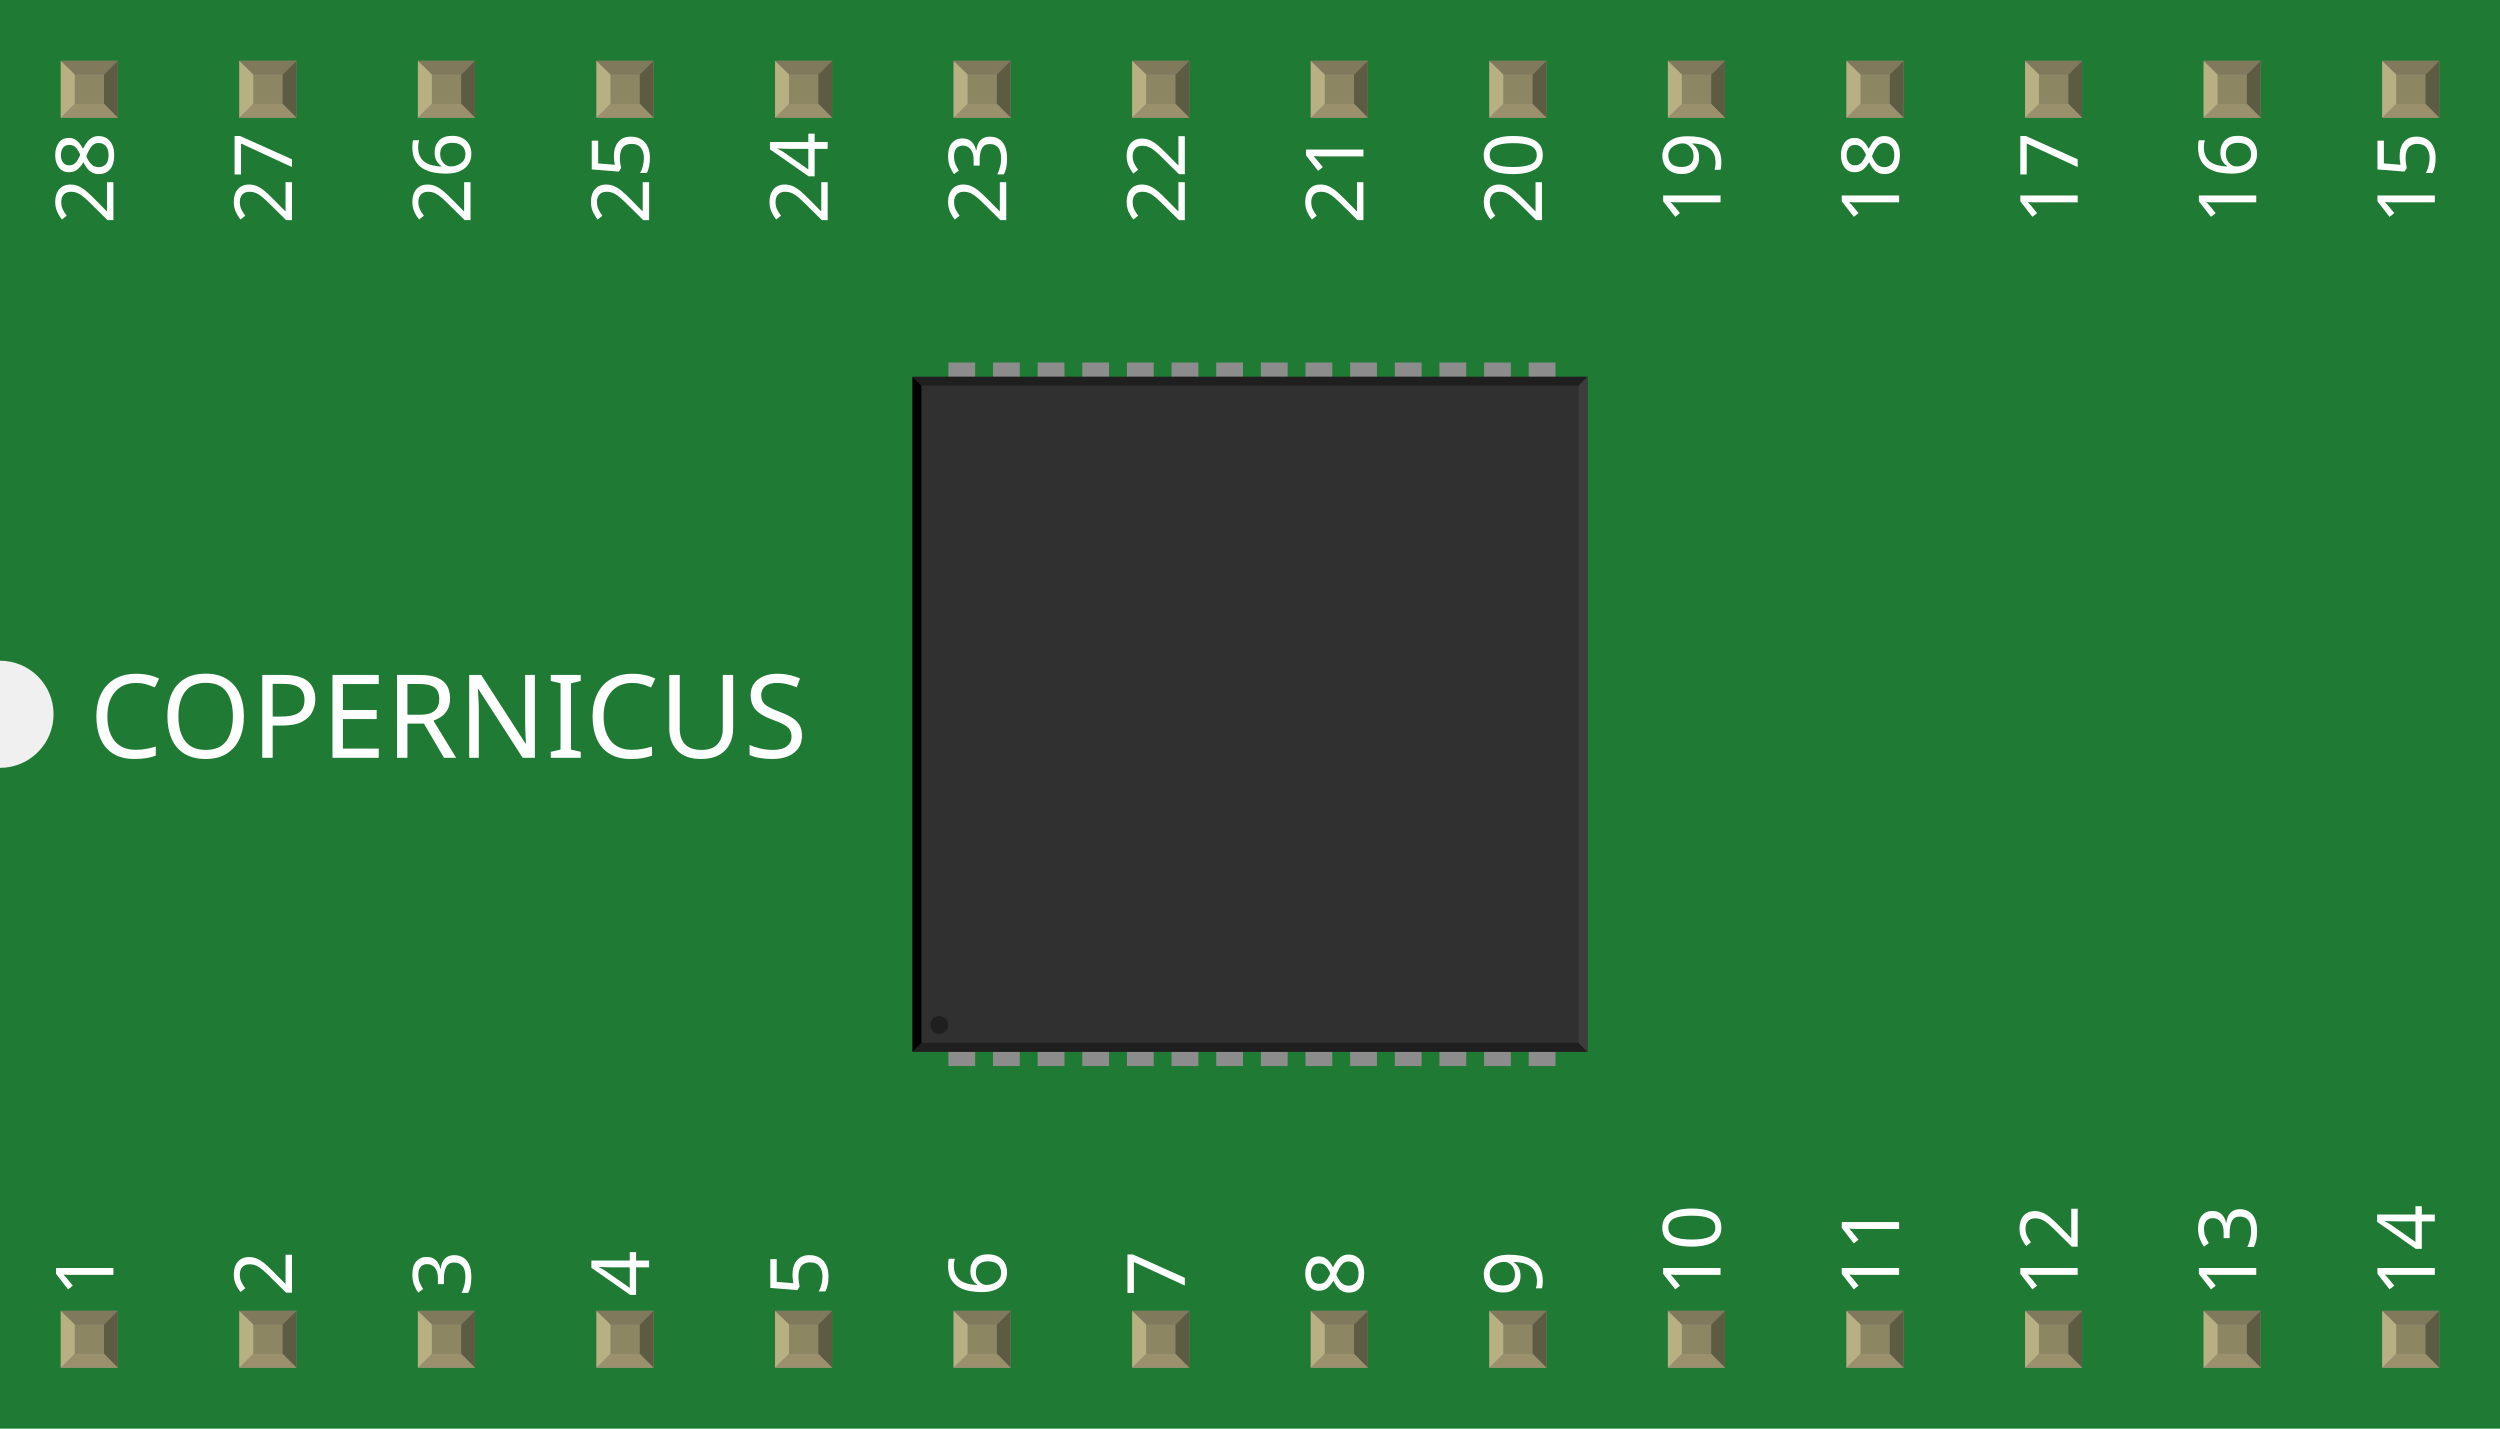
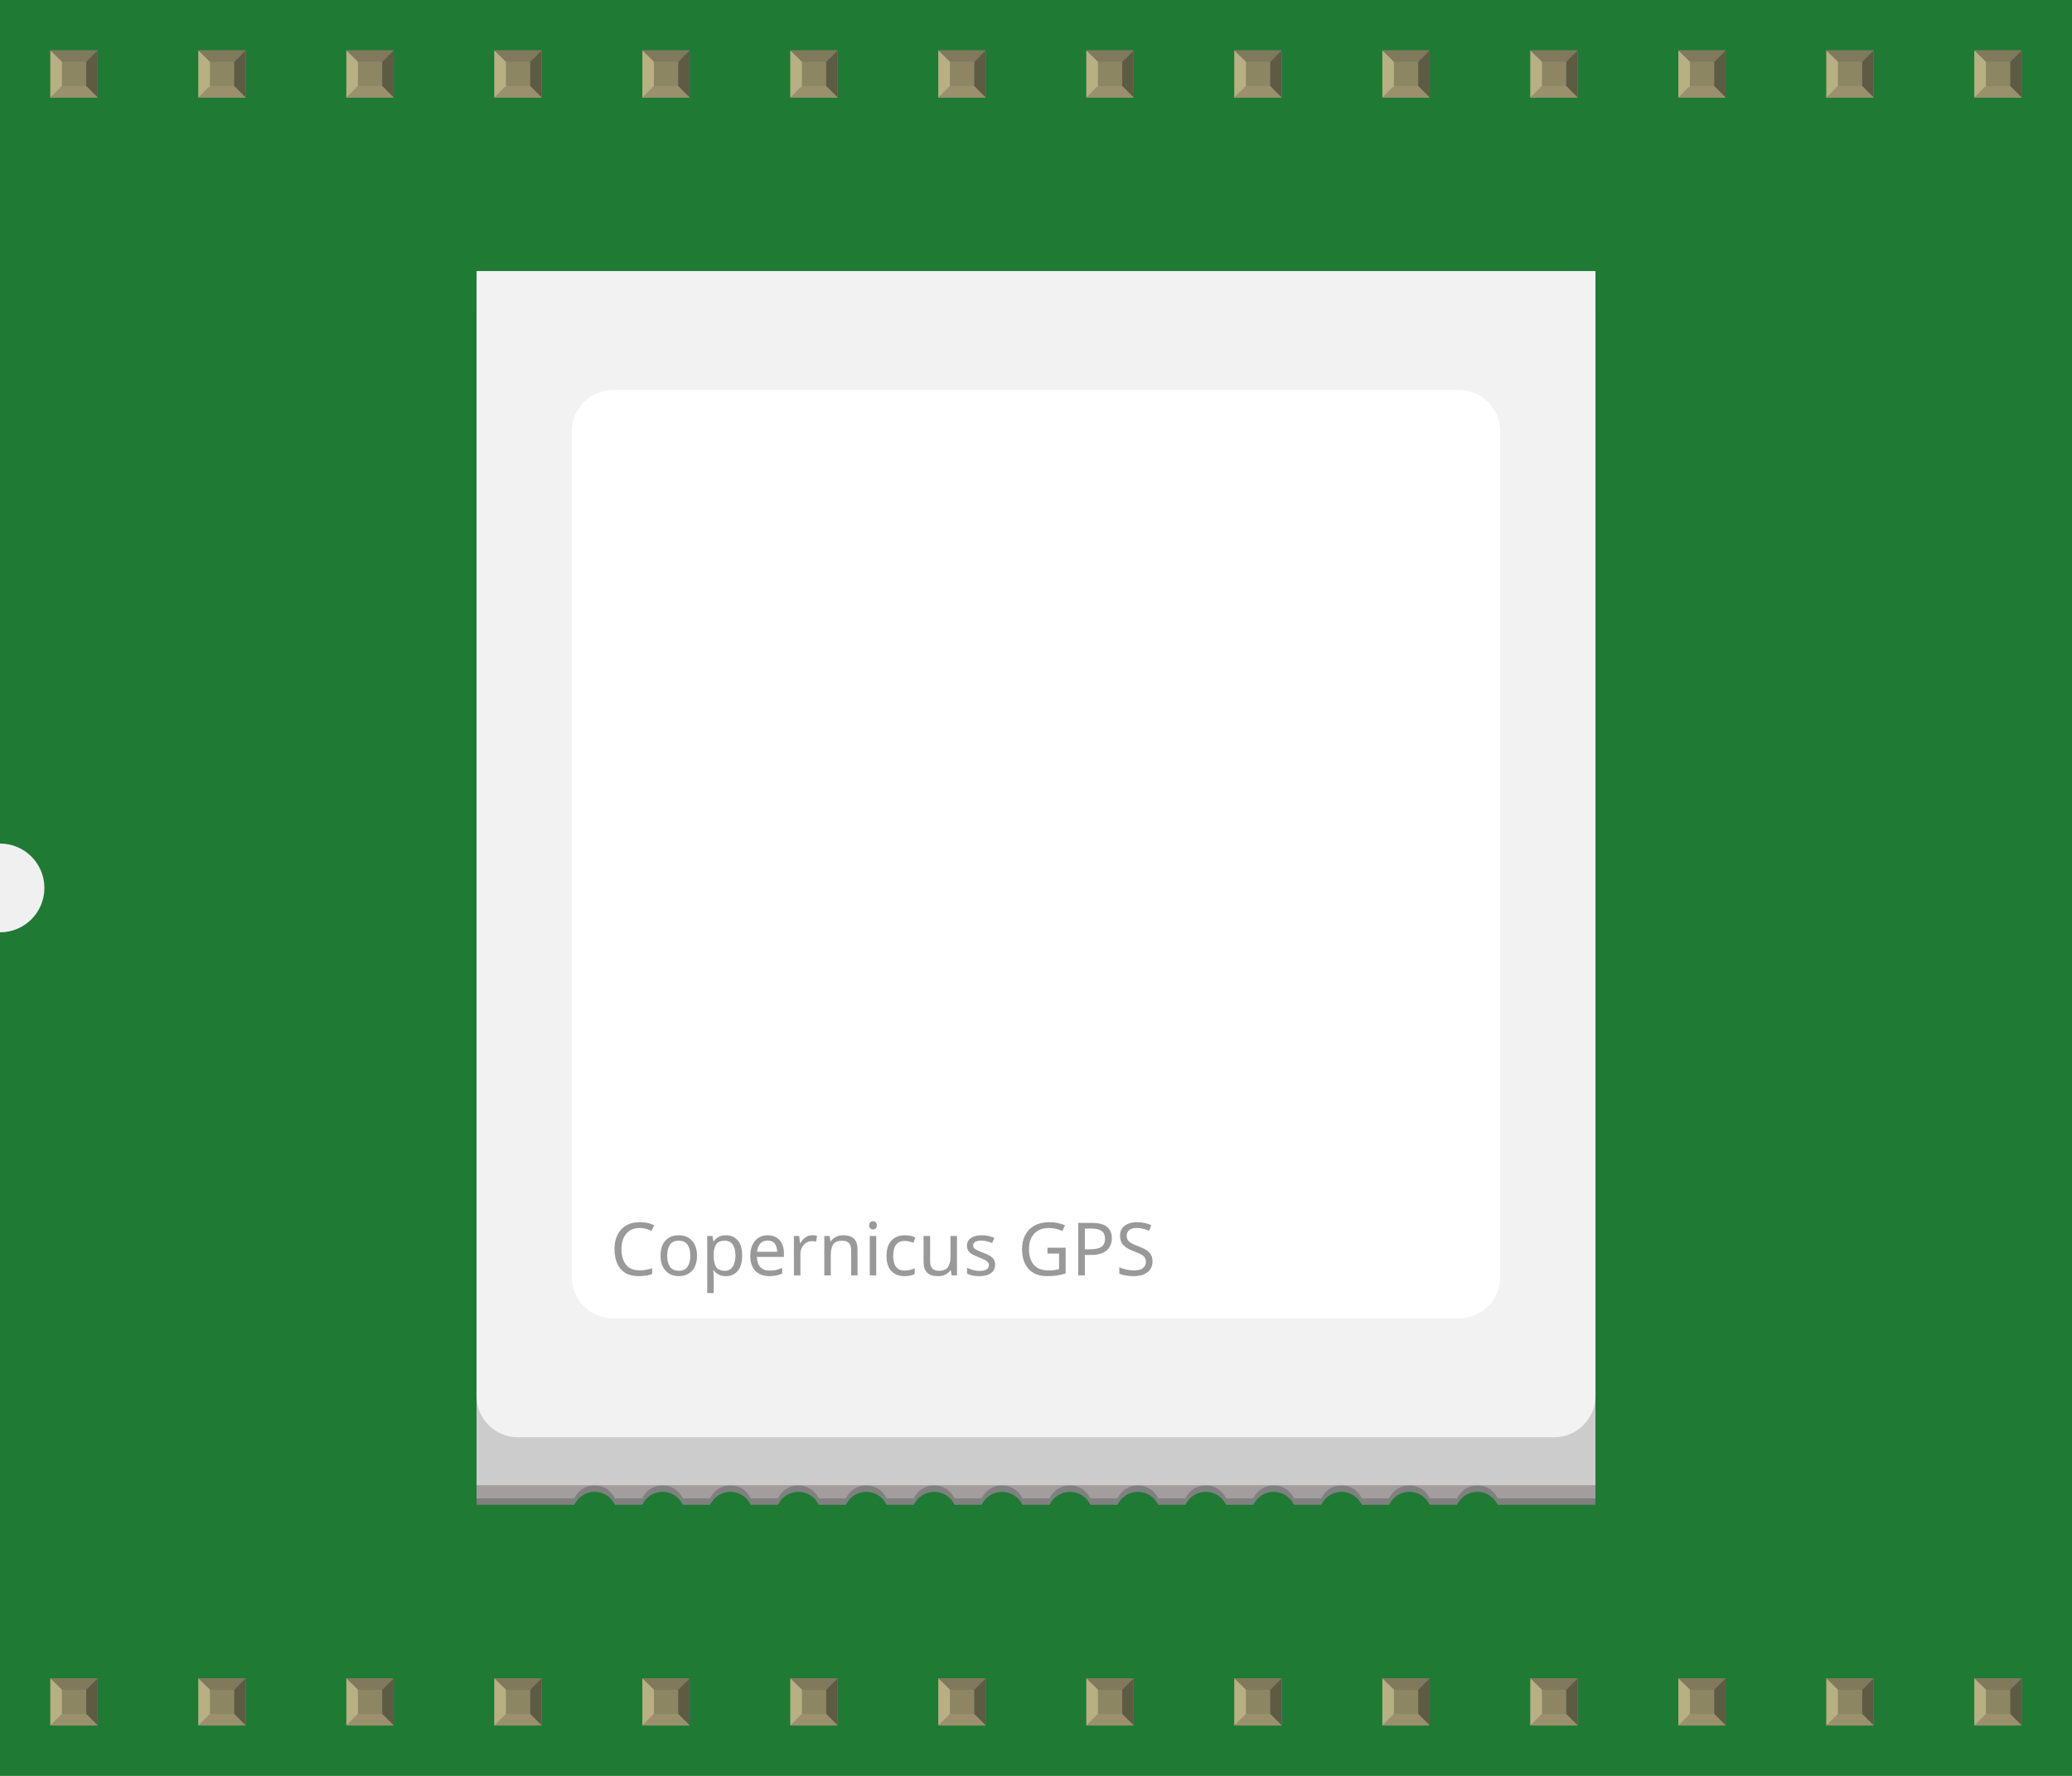
- <svg xmlns="http://www.w3.org/2000/svg" width="1.4in" x="0in" version="1.2" y="0in" height="0.8in" viewBox="0 0 1400 800" baseProfile="tiny">
+ <svg xmlns="http://www.w3.org/2000/svg" width="1.4in" x="0in" version="1.2" y="0in" height="1.2in" viewBox="0 0 1400 1200" baseProfile="tiny">
  <g id="breadboard">
    <g id="icon">
-       <path fill="#1F7A34" stroke="none" stroke-width="0" d="M0,0L0,370A30,30 0 0 1 0,430L0,800L1400,800L1400,0L0,0z" />
-       <g transform="translate(321.984,6)">
-         <g transform="matrix(0.5, 0, 0, 0.5, 189.008, 197)">
-           <rect width="30" x="40.181" y="6.55642e-14" fill="#8c8c8c" connectorname="28" height="65" stroke="none" stroke-linecap="round" stroke-width="0" />
-           <rect width="30" x="140.181" y="6.55642e-14" fill="#8c8c8c" connectorname="26" height="65" stroke="none" stroke-linecap="round" stroke-width="0" />
-           <rect width="30" x="190.181" y="6.55642e-14" fill="#8c8c8c" connectorname="25" height="65" stroke="none" stroke-linecap="round" stroke-width="0" />
-           <rect width="30" x="240.181" y="6.55642e-14" fill="#8c8c8c" connectorname="24" height="65" stroke="none" stroke-linecap="round" stroke-width="0" />
-           <rect width="30" x="290.181" y="6.55642e-14" fill="#8c8c8c" connectorname="23" height="65" stroke="none" stroke-linecap="round" stroke-width="0" />
-           <rect width="30" x="340.181" y="6.55642e-14" fill="#8c8c8c" connectorname="22" height="65" stroke="none" stroke-linecap="round" stroke-width="0" />
-           <rect width="30" x="390.181" y="6.55642e-14" fill="#8c8c8c" connectorname="21" height="65" stroke="none" stroke-linecap="round" stroke-width="0" />
-           <rect width="30" x="440.181" y="6.55642e-14" fill="#8c8c8c" connectorname="20" height="65" stroke="none" stroke-linecap="round" stroke-width="0" />
-           <rect width="30" x="490.181" y="6.55642e-14" fill="#8c8c8c" connectorname="19" height="65" stroke="none" stroke-linecap="round" stroke-width="0" />
-           <rect width="30" x="540.181" y="6.55642e-14" fill="#8c8c8c" connectorname="18" height="65" stroke="none" stroke-linecap="round" stroke-width="0" />
-           <rect width="30" x="590.181" y="6.55642e-14" fill="#8c8c8c" connectorname="17" height="65" stroke="none" stroke-linecap="round" stroke-width="0" />
-           <rect width="30" x="640.181" y="6.55642e-14" fill="#8c8c8c" connectorname="16" height="65" stroke="none" stroke-linecap="round" stroke-width="0" />
-           <rect width="30" x="690.181" y="6.55642e-14" fill="#8c8c8c" connectorname="15" height="65" stroke="none" stroke-linecap="round" stroke-width="0" />
-           <rect width="30" x="40.181" y="723" fill="#8c8c8c" connectorname="1" height="65" stroke="none" stroke-linecap="round" stroke-width="0" />
-           <rect width="30" x="90.181" y="723" fill="#8c8c8c" connectorname="2" height="65" stroke="none" stroke-linecap="round" stroke-width="0" />
-           <rect width="30" x="140.181" y="723" fill="#8c8c8c" connectorname="3" height="65" stroke="none" stroke-linecap="round" stroke-width="0" />
-           <rect width="30" x="190.181" y="723" fill="#8c8c8c" connectorname="4" height="65" stroke="none" stroke-linecap="round" stroke-width="0" />
-           <rect width="30" x="240.181" y="723" fill="#8c8c8c" connectorname="5" height="65" stroke="none" stroke-linecap="round" stroke-width="0" />
-           <rect width="30" x="290.181" y="723" fill="#8c8c8c" connectorname="6" height="65" stroke="none" stroke-linecap="round" stroke-width="0" />
-           <rect width="30" x="340.181" y="723" fill="#8c8c8c" connectorname="7" height="65" stroke="none" stroke-linecap="round" stroke-width="0" />
-           <rect width="30" x="390.181" y="723" fill="#8c8c8c" connectorname="8" height="65" stroke="none" stroke-linecap="round" stroke-width="0" />
-           <rect width="30" x="440.181" y="723" fill="#8c8c8c" connectorname="9" height="65" stroke="none" stroke-linecap="round" stroke-width="0" />
-           <rect width="30" x="490.181" y="723" fill="#8c8c8c" connectorname="10" height="65" stroke="none" stroke-linecap="round" stroke-width="0" />
-           <rect width="30" x="540.181" y="723" fill="#8c8c8c" connectorname="11" height="65" stroke="none" stroke-linecap="round" stroke-width="0" />
-           <rect width="30" x="590.181" y="723" fill="#8c8c8c" connectorname="12" height="65" stroke="none" stroke-linecap="round" stroke-width="0" />
-           <rect width="30" x="640.181" y="723" fill="#8c8c8c" connectorname="13" height="65" stroke="none" stroke-linecap="round" stroke-width="0" />
-           <rect width="30" x="690.181" y="723" fill="#8c8c8c" connectorname="14" height="65" stroke="none" stroke-linecap="round" stroke-width="0" />
-           <rect width="30" x="90.181" y="6.55642e-14" fill="#8c8c8c" connectorname="27" height="65" stroke="none" stroke-linecap="round" stroke-width="0" />
-           <rect width="756.031" x="0" y="15.984" fill="#303030" height="756.031" stroke="none" stroke-width="0" />
-           <polygon fill="#1f1f1f" points="0,15.984 756.031,15.984 746.031,25.984 10,25.984" />
-           <polygon fill="#1f1f1f" points="0,772.016 756.031,772.016 746.031,762.016 10,762.016" />
-           <polygon fill="#000000" points="0,15.984 0,772.016 10,762.016 10,25.984" />
-           <polygon fill="#3d3d3d" points="756.031,15.984 756.031,772.016 746.031,762.016 746.031,25.984" />
-           <circle fill="#1f1f1f" cx="30" cy="742.016" stroke="none" r="10" stroke-width="0" />
+       <path fill="#1F7A34" stroke="none" stroke-width="0" d="M0,0L0,570A30,30 0 0 1 0,630L0,1200L1400,1200L1400,0L0,0z" />
+       <g transform="translate(321.986,183.166)">
+         <g>
+           <path fill="#808080" d="M0,797.153l0,27.736l0,8.778l66,0c2.5,-5.153,7.667,-8.778,13.778,-8.778s11.278,3.625,13.778,8.778l18.333,0c2.5,-5.153,7.667,-8.778,13.778,-8.778s11.278,3.625,13.764,8.778l18.347,0c2.486,-5.153,7.653,-8.778,13.764,-8.778s11.278,3.625,13.778,8.778l18.333,0c2.5,-5.153,7.667,-8.778,13.778,-8.778s11.278,3.625,13.778,8.778l18.333,0c2.5,-5.153,7.667,-8.778,13.778,-8.778s11.278,3.625,13.778,8.778l18.333,0c2.5,-5.153,7.667,-8.778,13.778,-8.778s11.278,3.625,13.778,8.778l18.333,0c2.5,-5.153,7.667,-8.778,13.778,-8.778s11.278,3.625,13.778,8.778l18.333,0c2.486,-5.153,7.653,-8.778,13.764,-8.778c6.097,0,11.278,3.625,13.764,8.778l18.347,0c2.5,-5.153,7.667,-8.778,13.764,-8.778c6.111,0,11.292,3.625,13.764,8.778l18.347,0c2.486,-5.153,7.653,-8.778,13.764,-8.778c6.097,0,11.278,3.625,13.764,8.778l18.347,0c2.5,-5.153,7.667,-8.778,13.764,-8.778c6.111,0,11.292,3.625,13.764,8.778l18.333,0c2.486,-5.153,7.653,-8.778,13.764,-8.778c6.097,0,11.278,3.625,13.764,8.778l18.347,0c2.486,-5.153,7.653,-8.778,13.764,-8.778c6.097,0,11.278,3.625,13.764,8.778l18.347,0c2.5,-5.153,7.667,-8.778,13.764,-8.778c6.111,0,11.292,3.625,13.764,8.778l66.014,0l0,-8.778l0,-27.736L0,797.153z" />
+           <g>
+             <path fill="#A49D9D" d="M644.125,829.278l18.347,0c2.5,-5.153,7.667,-8.778,13.764,-8.778l-45.889,0C636.458,820.5,641.639,824.125,644.125,829.278z" />
+             <path fill="#A49D9D" d="M414.722,829.278l18.347,0c2.5,-5.153,7.667,-8.778,13.764,-8.778l-45.889,0C407.056,820.5,412.222,824.125,414.722,829.278z" />
+             <path fill="#A49D9D" d="M368.847,829.278l18.333,0c2.486,-5.153,7.653,-8.778,13.764,-8.778l-45.875,0C361.181,820.5,366.347,824.125,368.847,829.278z" />
+             <path fill="#A49D9D" d="M460.597,829.278l18.347,0c2.486,-5.153,7.653,-8.778,13.764,-8.778l-45.889,0C452.958,820.5,458.125,824.125,460.597,829.278z" />
+             <path fill="#A49D9D" d="M598.236,829.278l18.347,0c2.486,-5.153,7.653,-8.778,13.764,-8.778l-45.889,0C590.583,820.5,595.75,824.125,598.236,829.278z" />
+             <path fill="#A49D9D" d="M506.486,829.278l18.347,0c2.5,-5.153,7.667,-8.778,13.764,-8.778l-45.889,0C498.819,820.5,503.986,824.125,506.486,829.278z" />
+             <path fill="#A49D9D" d="M552.375,829.278l18.333,0c2.486,-5.153,7.653,-8.778,13.764,-8.778L538.611,820.5C544.722,820.5,549.889,824.125,552.375,829.278z" />
+             <path fill="#A49D9D" d="M277.083,829.278l18.333,0c2.5,-5.153,7.667,-8.778,13.778,-8.778l-45.889,0C269.417,820.5,274.583,824.125,277.083,829.278z" />
+             <path fill="#A49D9D" d="M322.972,829.278l18.333,0c2.5,-5.153,7.667,-8.778,13.778,-8.778l-45.875,0C315.306,820.5,320.472,824.125,322.972,829.278z" />
+             <path fill="#A49D9D" d="M0,829.278l66,0c2.5,-5.153,7.667,-8.778,13.778,-8.778L0,820.5L0,829.278z" />
+             <path fill="#A49D9D" d="M676.25,820.5c6.111,0,11.292,3.625,13.764,8.778l66.014,0l0,-8.778L676.25,820.5z" />
+             <path fill="#A49D9D" d="M93.556,829.278l18.333,0c2.5,-5.153,7.667,-8.778,13.778,-8.778L79.778,820.5C85.889,820.5,91.056,824.125,93.556,829.278z" />
+             <path fill="#A49D9D" d="M231.208,829.278l18.333,0c2.5,-5.153,7.667,-8.778,13.778,-8.778l-45.875,0C223.542,820.5,228.708,824.125,231.208,829.278z" />
+             <path fill="#A49D9D" d="M185.319,829.278l18.333,0c2.5,-5.153,7.667,-8.778,13.778,-8.778l-45.889,0C177.653,820.5,182.819,824.125,185.319,829.278z" />
+             <path fill="#A49D9D" d="M139.431,829.278l18.347,0c2.486,-5.153,7.653,-8.778,13.764,-8.778L125.667,820.5C131.778,820.5,136.944,824.125,139.431,829.278z" />
+           </g>
+           <rect width="756.028" x="0" y="32.5" fill="#CCCCCC" height="788" />
+           <path fill="#F2F2F2" d="M728.25,0L27.778,0L0,0l0,27.778l0,561.917l0,170.528c0,15.278,12.5,27.778,27.778,27.778l700.472,0c15.278,0,27.778,-12.5,27.778,-27.778L756.028,589.694L756.028,27.778L756.028,0L728.25,0z" />
+           <g>
+             <path fill="#FFFFFF" d="M691.653,679.861c0,15.278,-12.5,27.778,-27.778,27.778L92.153,707.639c-15.278,0,-27.778,-12.5,-27.778,-27.778L64.375,108.139c0,-15.278,12.5,-27.778,27.778,-27.778l571.722,0c15.278,0,27.778,12.5,27.778,27.778L691.653,679.861z" />
+           </g>
+           <text fill="#999999" font-family="'DroidSans'" transform="matrix(1, 0, 0, 1, 90.1861, 678.653)" font-size="49.688">Copernicus GPS</text>
        </g>
      </g>
-       <text x="50" y="424.375" font-family="OCRA" fill="white" text-anchor="start" stroke="none" id="label" stroke-width="0" font-size="65">COPERNICUS</text>
-       <g transform="translate(63.5,726.05)">
-         <g transform="rotate(-90)">
-           <text x="0" y="0" font-family="OCRA" fill="white" text-anchor="start" stroke="none" stroke-width="0" font-size="45">1</text>
-         </g>
-       </g>
-       <g transform="translate(63.5,73.95)">
-         <g transform="rotate(-90)">
-           <text x="0" y="0" font-family="OCRA" fill="white" text-anchor="end" stroke="none" stroke-width="0" font-size="45">28</text>
-         </g>
-       </g>
-       <g transform="translate(163.5,726.05)">
-         <g transform="rotate(-90)">
-           <text x="0" y="0" font-family="OCRA" fill="white" text-anchor="start" stroke="none" stroke-width="0" font-size="45">2</text>
-         </g>
-       </g>
-       <g transform="translate(163.5,73.95)">
-         <g transform="rotate(-90)">
-           <text x="0" y="0" font-family="OCRA" fill="white" text-anchor="end" stroke="none" stroke-width="0" font-size="45">27</text>
-         </g>
-       </g>
-       <g transform="translate(263.5,726.05)">
-         <g transform="rotate(-90)">
-           <text x="0" y="0" font-family="OCRA" fill="white" text-anchor="start" stroke="none" stroke-width="0" font-size="45">3</text>
-         </g>
-       </g>
-       <g transform="translate(263.5,73.95)">
-         <g transform="rotate(-90)">
-           <text x="0" y="0" font-family="OCRA" fill="white" text-anchor="end" stroke="none" stroke-width="0" font-size="45">26</text>
-         </g>
-       </g>
-       <g transform="translate(363.5,726.05)">
-         <g transform="rotate(-90)">
-           <text x="0" y="0" font-family="OCRA" fill="white" text-anchor="start" stroke="none" stroke-width="0" font-size="45">4</text>
-         </g>
-       </g>
-       <g transform="translate(363.5,73.95)">
-         <g transform="rotate(-90)">
-           <text x="0" y="0" font-family="OCRA" fill="white" text-anchor="end" stroke="none" stroke-width="0" font-size="45">25</text>
-         </g>
-       </g>
-       <g transform="translate(463.5,726.05)">
-         <g transform="rotate(-90)">
-           <text x="0" y="0" font-family="OCRA" fill="white" text-anchor="start" stroke="none" stroke-width="0" font-size="45">5</text>
-         </g>
-       </g>
-       <g transform="translate(463.5,73.95)">
-         <g transform="rotate(-90)">
-           <text x="0" y="0" font-family="OCRA" fill="white" text-anchor="end" stroke="none" stroke-width="0" font-size="45">24</text>
-         </g>
-       </g>
-       <g transform="translate(563.5,726.05)">
-         <g transform="rotate(-90)">
-           <text x="0" y="0" font-family="OCRA" fill="white" text-anchor="start" stroke="none" stroke-width="0" font-size="45">6</text>
-         </g>
-       </g>
-       <g transform="translate(563.5,73.95)">
-         <g transform="rotate(-90)">
-           <text x="0" y="0" font-family="OCRA" fill="white" text-anchor="end" stroke="none" stroke-width="0" font-size="45">23</text>
-         </g>
-       </g>
-       <g transform="translate(663.5,726.05)">
-         <g transform="rotate(-90)">
-           <text x="0" y="0" font-family="OCRA" fill="white" text-anchor="start" stroke="none" stroke-width="0" font-size="45">7</text>
-         </g>
-       </g>
-       <g transform="translate(663.5,73.95)">
-         <g transform="rotate(-90)">
-           <text x="0" y="0" font-family="OCRA" fill="white" text-anchor="end" stroke="none" stroke-width="0" font-size="45">22</text>
-         </g>
-       </g>
-       <g transform="translate(763.5,726.05)">
-         <g transform="rotate(-90)">
-           <text x="0" y="0" font-family="OCRA" fill="white" text-anchor="start" stroke="none" stroke-width="0" font-size="45">8</text>
-         </g>
-       </g>
-       <g transform="translate(763.5,73.95)">
-         <g transform="rotate(-90)">
-           <text x="0" y="0" font-family="OCRA" fill="white" text-anchor="end" stroke="none" stroke-width="0" font-size="45">21</text>
-         </g>
-       </g>
-       <g transform="translate(863.5,726.05)">
-         <g transform="rotate(-90)">
-           <text x="0" y="0" font-family="OCRA" fill="white" text-anchor="start" stroke="none" stroke-width="0" font-size="45">9</text>
-         </g>
-       </g>
-       <g transform="translate(863.5,73.95)">
-         <g transform="rotate(-90)">
-           <text x="0" y="0" font-family="OCRA" fill="white" text-anchor="end" stroke="none" stroke-width="0" font-size="45">20</text>
-         </g>
-       </g>
-       <g transform="translate(963.5,726.05)">
-         <g transform="rotate(-90)">
-           <text x="0" y="0" font-family="OCRA" fill="white" text-anchor="start" stroke="none" stroke-width="0" font-size="45">10</text>
-         </g>
-       </g>
-       <g transform="translate(963.5,73.95)">
-         <g transform="rotate(-90)">
-           <text x="0" y="0" font-family="OCRA" fill="white" text-anchor="end" stroke="none" stroke-width="0" font-size="45">19</text>
-         </g>
-       </g>
-       <g transform="translate(1063.5,726.05)">
-         <g transform="rotate(-90)">
-           <text x="0" y="0" font-family="OCRA" fill="white" text-anchor="start" stroke="none" stroke-width="0" font-size="45">11</text>
-         </g>
-       </g>
-       <g transform="translate(1063.5,73.95)">
-         <g transform="rotate(-90)">
-           <text x="0" y="0" font-family="OCRA" fill="white" text-anchor="end" stroke="none" stroke-width="0" font-size="45">18</text>
-         </g>
-       </g>
-       <g transform="translate(1163.5,726.05)">
-         <g transform="rotate(-90)">
-           <text x="0" y="0" font-family="OCRA" fill="white" text-anchor="start" stroke="none" stroke-width="0" font-size="45">12</text>
-         </g>
-       </g>
-       <g transform="translate(1163.5,73.95)">
-         <g transform="rotate(-90)">
-           <text x="0" y="0" font-family="OCRA" fill="white" text-anchor="end" stroke="none" stroke-width="0" font-size="45">17</text>
-         </g>
-       </g>
-       <g transform="translate(1263.5,726.05)">
-         <g transform="rotate(-90)">
-           <text x="0" y="0" font-family="OCRA" fill="white" text-anchor="start" stroke="none" stroke-width="0" font-size="45">13</text>
-         </g>
-       </g>
-       <g transform="translate(1263.5,73.95)">
-         <g transform="rotate(-90)">
-           <text x="0" y="0" font-family="OCRA" fill="white" text-anchor="end" stroke="none" stroke-width="0" font-size="45">16</text>
-         </g>
-       </g>
-       <g transform="translate(1363.5,726.05)">
-         <g transform="rotate(-90)">
-           <text x="0" y="0" font-family="OCRA" fill="white" text-anchor="start" stroke="none" stroke-width="0" font-size="45">14</text>
-         </g>
-       </g>
-       <g transform="translate(1363.5,73.95)">
-         <g transform="rotate(-90)">
-           <text x="0" y="0" font-family="OCRA" fill="white" text-anchor="end" stroke="none" stroke-width="0" font-size="45">15</text>
-         </g>
-       </g>
-     </g>
-     <g transform="translate(34.035,734.05)">
+     </g>
+     <g transform="translate(34.035,1134.05)">
      <rect width="31.93" x="0" y="0" fill="#8D8C8C" height="31.9" id="connector0pin" />
      <rect width="16.444" x="7.792" y="7.735" fill="#8C8663" height="16.415" />
      <polygon fill="#B8AF82" points="0,31.9,7.792,24.137,7.792,6.972,0,0" />
      <polygon fill="#80795B" points="24.208,7.763,7.903,7.763,0,0,31.93,0" />
      <polygon fill="#5E5B43" points="24.208,24.137,24.208,7.763,31.93,0,31.93,31.9" />
      <polygon fill="#9A916C" points="0,31.9,7.875,24.137,24.208,24.137,31.93,31.9" />
    </g>
    <g transform="translate(34.035,34.05)">
      <rect width="31.93" x="0" y="0" fill="#8D8C8C" height="31.9" id="connector27pin" />
      <rect width="16.444" x="7.792" y="7.735" fill="#8C8663" height="16.415" />
      <polygon fill="#B8AF82" points="0,31.9,7.792,24.137,7.792,6.972,0,0" />
      <polygon fill="#80795B" points="24.208,7.763,7.903,7.763,0,0,31.93,0" />
      <polygon fill="#5E5B43" points="24.208,24.137,24.208,7.763,31.93,0,31.93,31.9" />
      <polygon fill="#9A916C" points="0,31.9,7.875,24.137,24.208,24.137,31.93,31.9" />
    </g>
-     <g transform="translate(134.035,734.05)">
+     <g transform="translate(134.035,1134.05)">
      <rect width="31.93" x="0" y="0" fill="#8D8C8C" height="31.9" id="connector1pin" />
      <rect width="16.444" x="7.792" y="7.735" fill="#8C8663" height="16.415" />
      <polygon fill="#B8AF82" points="0,31.9,7.792,24.137,7.792,6.972,0,0" />
      <polygon fill="#80795B" points="24.208,7.763,7.903,7.763,0,0,31.93,0" />
      <polygon fill="#5E5B43" points="24.208,24.137,24.208,7.763,31.93,0,31.93,31.9" />
      <polygon fill="#9A916C" points="0,31.9,7.875,24.137,24.208,24.137,31.93,31.9" />
    </g>
    <g transform="translate(134.035,34.05)">
      <rect width="31.93" x="0" y="0" fill="#8D8C8C" height="31.9" id="connector26pin" />
      <rect width="16.444" x="7.792" y="7.735" fill="#8C8663" height="16.415" />
      <polygon fill="#B8AF82" points="0,31.9,7.792,24.137,7.792,6.972,0,0" />
      <polygon fill="#80795B" points="24.208,7.763,7.903,7.763,0,0,31.93,0" />
      <polygon fill="#5E5B43" points="24.208,24.137,24.208,7.763,31.93,0,31.93,31.9" />
      <polygon fill="#9A916C" points="0,31.9,7.875,24.137,24.208,24.137,31.93,31.9" />
    </g>
-     <g transform="translate(234.035,734.05)">
+     <g transform="translate(234.035,1134.05)">
      <rect width="31.93" x="0" y="0" fill="#8D8C8C" height="31.9" id="connector2pin" />
      <rect width="16.444" x="7.792" y="7.735" fill="#8C8663" height="16.415" />
      <polygon fill="#B8AF82" points="0,31.9,7.792,24.137,7.792,6.972,0,0" />
      <polygon fill="#80795B" points="24.208,7.763,7.903,7.763,0,0,31.93,0" />
      <polygon fill="#5E5B43" points="24.208,24.137,24.208,7.763,31.93,0,31.93,31.9" />
      <polygon fill="#9A916C" points="0,31.9,7.875,24.137,24.208,24.137,31.93,31.9" />
    </g>
    <g transform="translate(234.035,34.05)">
      <rect width="31.93" x="0" y="0" fill="#8D8C8C" height="31.9" id="connector25pin" />
      <rect width="16.444" x="7.792" y="7.735" fill="#8C8663" height="16.415" />
      <polygon fill="#B8AF82" points="0,31.9,7.792,24.137,7.792,6.972,0,0" />
      <polygon fill="#80795B" points="24.208,7.763,7.903,7.763,0,0,31.93,0" />
      <polygon fill="#5E5B43" points="24.208,24.137,24.208,7.763,31.93,0,31.93,31.9" />
      <polygon fill="#9A916C" points="0,31.9,7.875,24.137,24.208,24.137,31.93,31.9" />
    </g>
-     <g transform="translate(334.035,734.05)">
+     <g transform="translate(334.035,1134.05)">
      <rect width="31.93" x="0" y="0" fill="#8D8C8C" height="31.9" id="connector3pin" />
      <rect width="16.444" x="7.792" y="7.735" fill="#8C8663" height="16.415" />
      <polygon fill="#B8AF82" points="0,31.9,7.792,24.137,7.792,6.972,0,0" />
      <polygon fill="#80795B" points="24.208,7.763,7.903,7.763,0,0,31.93,0" />
      <polygon fill="#5E5B43" points="24.208,24.137,24.208,7.763,31.93,0,31.93,31.9" />
      <polygon fill="#9A916C" points="0,31.9,7.875,24.137,24.208,24.137,31.93,31.9" />
    </g>
    <g transform="translate(334.035,34.05)">
      <rect width="31.93" x="0" y="0" fill="#8D8C8C" height="31.9" id="connector24pin" />
      <rect width="16.444" x="7.792" y="7.735" fill="#8C8663" height="16.415" />
      <polygon fill="#B8AF82" points="0,31.9,7.792,24.137,7.792,6.972,0,0" />
      <polygon fill="#80795B" points="24.208,7.763,7.903,7.763,0,0,31.93,0" />
      <polygon fill="#5E5B43" points="24.208,24.137,24.208,7.763,31.93,0,31.93,31.9" />
      <polygon fill="#9A916C" points="0,31.9,7.875,24.137,24.208,24.137,31.93,31.9" />
    </g>
-     <g transform="translate(434.035,734.05)">
+     <g transform="translate(434.035,1134.05)">
      <rect width="31.93" x="0" y="0" fill="#8D8C8C" height="31.9" id="connector4pin" />
      <rect width="16.444" x="7.792" y="7.735" fill="#8C8663" height="16.415" />
      <polygon fill="#B8AF82" points="0,31.9,7.792,24.137,7.792,6.972,0,0" />
      <polygon fill="#80795B" points="24.208,7.763,7.903,7.763,0,0,31.93,0" />
      <polygon fill="#5E5B43" points="24.208,24.137,24.208,7.763,31.93,0,31.93,31.9" />
      <polygon fill="#9A916C" points="0,31.9,7.875,24.137,24.208,24.137,31.93,31.9" />
    </g>
    <g transform="translate(434.035,34.05)">
      <rect width="31.93" x="0" y="0" fill="#8D8C8C" height="31.9" id="connector23pin" />
      <rect width="16.444" x="7.792" y="7.735" fill="#8C8663" height="16.415" />
      <polygon fill="#B8AF82" points="0,31.9,7.792,24.137,7.792,6.972,0,0" />
      <polygon fill="#80795B" points="24.208,7.763,7.903,7.763,0,0,31.93,0" />
      <polygon fill="#5E5B43" points="24.208,24.137,24.208,7.763,31.93,0,31.93,31.9" />
      <polygon fill="#9A916C" points="0,31.9,7.875,24.137,24.208,24.137,31.93,31.9" />
    </g>
-     <g transform="translate(534.035,734.05)">
+     <g transform="translate(534.035,1134.05)">
      <rect width="31.93" x="0" y="0" fill="#8D8C8C" height="31.9" id="connector5pin" />
      <rect width="16.444" x="7.792" y="7.735" fill="#8C8663" height="16.415" />
      <polygon fill="#B8AF82" points="0,31.9,7.792,24.137,7.792,6.972,0,0" />
      <polygon fill="#80795B" points="24.208,7.763,7.903,7.763,0,0,31.93,0" />
      <polygon fill="#5E5B43" points="24.208,24.137,24.208,7.763,31.93,0,31.93,31.9" />
      <polygon fill="#9A916C" points="0,31.9,7.875,24.137,24.208,24.137,31.93,31.9" />
    </g>
    <g transform="translate(534.035,34.05)">
      <rect width="31.93" x="0" y="0" fill="#8D8C8C" height="31.9" id="connector22pin" />
      <rect width="16.444" x="7.792" y="7.735" fill="#8C8663" height="16.415" />
      <polygon fill="#B8AF82" points="0,31.9,7.792,24.137,7.792,6.972,0,0" />
      <polygon fill="#80795B" points="24.208,7.763,7.903,7.763,0,0,31.93,0" />
      <polygon fill="#5E5B43" points="24.208,24.137,24.208,7.763,31.93,0,31.93,31.9" />
      <polygon fill="#9A916C" points="0,31.9,7.875,24.137,24.208,24.137,31.93,31.9" />
    </g>
-     <g transform="translate(634.035,734.05)">
+     <g transform="translate(634.035,1134.05)">
      <rect width="31.93" x="0" y="0" fill="#8D8C8C" height="31.9" id="connector6pin" />
      <rect width="16.444" x="7.792" y="7.735" fill="#8C8663" height="16.415" />
      <polygon fill="#B8AF82" points="0,31.9,7.792,24.137,7.792,6.972,0,0" />
      <polygon fill="#80795B" points="24.208,7.763,7.903,7.763,0,0,31.93,0" />
      <polygon fill="#5E5B43" points="24.208,24.137,24.208,7.763,31.93,0,31.93,31.9" />
      <polygon fill="#9A916C" points="0,31.9,7.875,24.137,24.208,24.137,31.93,31.9" />
    </g>
    <g transform="translate(634.035,34.05)">
      <rect width="31.93" x="0" y="0" fill="#8D8C8C" height="31.9" id="connector21pin" />
      <rect width="16.444" x="7.792" y="7.735" fill="#8C8663" height="16.415" />
      <polygon fill="#B8AF82" points="0,31.9,7.792,24.137,7.792,6.972,0,0" />
      <polygon fill="#80795B" points="24.208,7.763,7.903,7.763,0,0,31.93,0" />
      <polygon fill="#5E5B43" points="24.208,24.137,24.208,7.763,31.93,0,31.93,31.9" />
      <polygon fill="#9A916C" points="0,31.9,7.875,24.137,24.208,24.137,31.93,31.9" />
    </g>
-     <g transform="translate(734.035,734.05)">
+     <g transform="translate(734.035,1134.05)">
      <rect width="31.93" x="0" y="0" fill="#8D8C8C" height="31.9" id="connector7pin" />
      <rect width="16.444" x="7.792" y="7.735" fill="#8C8663" height="16.415" />
      <polygon fill="#B8AF82" points="0,31.9,7.792,24.137,7.792,6.972,0,0" />
      <polygon fill="#80795B" points="24.208,7.763,7.903,7.763,0,0,31.93,0" />
      <polygon fill="#5E5B43" points="24.208,24.137,24.208,7.763,31.93,0,31.93,31.9" />
      <polygon fill="#9A916C" points="0,31.9,7.875,24.137,24.208,24.137,31.93,31.9" />
    </g>
    <g transform="translate(734.035,34.05)">
      <rect width="31.93" x="0" y="0" fill="#8D8C8C" height="31.9" id="connector20pin" />
      <rect width="16.444" x="7.792" y="7.735" fill="#8C8663" height="16.415" />
      <polygon fill="#B8AF82" points="0,31.9,7.792,24.137,7.792,6.972,0,0" />
      <polygon fill="#80795B" points="24.208,7.763,7.903,7.763,0,0,31.93,0" />
      <polygon fill="#5E5B43" points="24.208,24.137,24.208,7.763,31.93,0,31.93,31.9" />
      <polygon fill="#9A916C" points="0,31.9,7.875,24.137,24.208,24.137,31.93,31.9" />
    </g>
-     <g transform="translate(834.035,734.05)">
+     <g transform="translate(834.035,1134.05)">
      <rect width="31.93" x="0" y="0" fill="#8D8C8C" height="31.9" id="connector8pin" />
      <rect width="16.444" x="7.792" y="7.735" fill="#8C8663" height="16.415" />
      <polygon fill="#B8AF82" points="0,31.9,7.792,24.137,7.792,6.972,0,0" />
      <polygon fill="#80795B" points="24.208,7.763,7.903,7.763,0,0,31.93,0" />
      <polygon fill="#5E5B43" points="24.208,24.137,24.208,7.763,31.93,0,31.93,31.9" />
      <polygon fill="#9A916C" points="0,31.9,7.875,24.137,24.208,24.137,31.93,31.9" />
    </g>
    <g transform="translate(834.035,34.05)">
      <rect width="31.93" x="0" y="0" fill="#8D8C8C" height="31.9" id="connector19pin" />
      <rect width="16.444" x="7.792" y="7.735" fill="#8C8663" height="16.415" />
      <polygon fill="#B8AF82" points="0,31.9,7.792,24.137,7.792,6.972,0,0" />
      <polygon fill="#80795B" points="24.208,7.763,7.903,7.763,0,0,31.93,0" />
      <polygon fill="#5E5B43" points="24.208,24.137,24.208,7.763,31.93,0,31.93,31.9" />
      <polygon fill="#9A916C" points="0,31.9,7.875,24.137,24.208,24.137,31.93,31.9" />
    </g>
-     <g transform="translate(934.035,734.05)">
+     <g transform="translate(934.035,1134.05)">
      <rect width="31.93" x="0" y="0" fill="#8D8C8C" height="31.9" id="connector9pin" />
      <rect width="16.444" x="7.792" y="7.735" fill="#8C8663" height="16.415" />
      <polygon fill="#B8AF82" points="0,31.9,7.792,24.137,7.792,6.972,0,0" />
      <polygon fill="#80795B" points="24.208,7.763,7.903,7.763,0,0,31.93,0" />
      <polygon fill="#5E5B43" points="24.208,24.137,24.208,7.763,31.93,0,31.93,31.9" />
      <polygon fill="#9A916C" points="0,31.9,7.875,24.137,24.208,24.137,31.93,31.9" />
    </g>
    <g transform="translate(934.035,34.05)">
      <rect width="31.93" x="0" y="0" fill="#8D8C8C" height="31.9" id="connector18pin" />
      <rect width="16.444" x="7.792" y="7.735" fill="#8C8663" height="16.415" />
      <polygon fill="#B8AF82" points="0,31.9,7.792,24.137,7.792,6.972,0,0" />
      <polygon fill="#80795B" points="24.208,7.763,7.903,7.763,0,0,31.93,0" />
      <polygon fill="#5E5B43" points="24.208,24.137,24.208,7.763,31.93,0,31.93,31.9" />
      <polygon fill="#9A916C" points="0,31.9,7.875,24.137,24.208,24.137,31.93,31.9" />
    </g>
-     <g transform="translate(1034.04,734.05)">
+     <g transform="translate(1034.04,1134.05)">
      <rect width="31.93" x="0" y="0" fill="#8D8C8C" height="31.9" id="connector10pin" />
      <rect width="16.444" x="7.792" y="7.735" fill="#8C8663" height="16.415" />
      <polygon fill="#B8AF82" points="0,31.9,7.792,24.137,7.792,6.972,0,0" />
      <polygon fill="#80795B" points="24.208,7.763,7.903,7.763,0,0,31.93,0" />
      <polygon fill="#5E5B43" points="24.208,24.137,24.208,7.763,31.93,0,31.93,31.9" />
      <polygon fill="#9A916C" points="0,31.9,7.875,24.137,24.208,24.137,31.93,31.9" />
    </g>
    <g transform="translate(1034.04,34.05)">
      <rect width="31.93" x="0" y="0" fill="#8D8C8C" height="31.9" id="connector17pin" />
      <rect width="16.444" x="7.792" y="7.735" fill="#8C8663" height="16.415" />
      <polygon fill="#B8AF82" points="0,31.9,7.792,24.137,7.792,6.972,0,0" />
      <polygon fill="#80795B" points="24.208,7.763,7.903,7.763,0,0,31.93,0" />
      <polygon fill="#5E5B43" points="24.208,24.137,24.208,7.763,31.93,0,31.93,31.9" />
      <polygon fill="#9A916C" points="0,31.9,7.875,24.137,24.208,24.137,31.93,31.9" />
    </g>
-     <g transform="translate(1134.04,734.05)">
+     <g transform="translate(1134.04,1134.05)">
      <rect width="31.93" x="0" y="0" fill="#8D8C8C" height="31.9" id="connector11pin" />
      <rect width="16.444" x="7.792" y="7.735" fill="#8C8663" height="16.415" />
      <polygon fill="#B8AF82" points="0,31.9,7.792,24.137,7.792,6.972,0,0" />
      <polygon fill="#80795B" points="24.208,7.763,7.903,7.763,0,0,31.93,0" />
      <polygon fill="#5E5B43" points="24.208,24.137,24.208,7.763,31.93,0,31.93,31.9" />
      <polygon fill="#9A916C" points="0,31.9,7.875,24.137,24.208,24.137,31.93,31.9" />
    </g>
    <g transform="translate(1134.04,34.05)">
      <rect width="31.93" x="0" y="0" fill="#8D8C8C" height="31.9" id="connector16pin" />
      <rect width="16.444" x="7.792" y="7.735" fill="#8C8663" height="16.415" />
      <polygon fill="#B8AF82" points="0,31.9,7.792,24.137,7.792,6.972,0,0" />
      <polygon fill="#80795B" points="24.208,7.763,7.903,7.763,0,0,31.93,0" />
      <polygon fill="#5E5B43" points="24.208,24.137,24.208,7.763,31.93,0,31.93,31.9" />
      <polygon fill="#9A916C" points="0,31.9,7.875,24.137,24.208,24.137,31.93,31.9" />
    </g>
-     <g transform="translate(1234.04,734.05)">
+     <g transform="translate(1234.04,1134.05)">
      <rect width="31.93" x="0" y="0" fill="#8D8C8C" height="31.9" id="connector12pin" />
      <rect width="16.444" x="7.792" y="7.735" fill="#8C8663" height="16.415" />
      <polygon fill="#B8AF82" points="0,31.9,7.792,24.137,7.792,6.972,0,0" />
      <polygon fill="#80795B" points="24.208,7.763,7.903,7.763,0,0,31.93,0" />
      <polygon fill="#5E5B43" points="24.208,24.137,24.208,7.763,31.93,0,31.93,31.9" />
      <polygon fill="#9A916C" points="0,31.9,7.875,24.137,24.208,24.137,31.93,31.9" />
    </g>
    <g transform="translate(1234.04,34.05)">
      <rect width="31.93" x="0" y="0" fill="#8D8C8C" height="31.9" id="connector15pin" />
      <rect width="16.444" x="7.792" y="7.735" fill="#8C8663" height="16.415" />
      <polygon fill="#B8AF82" points="0,31.9,7.792,24.137,7.792,6.972,0,0" />
      <polygon fill="#80795B" points="24.208,7.763,7.903,7.763,0,0,31.93,0" />
      <polygon fill="#5E5B43" points="24.208,24.137,24.208,7.763,31.93,0,31.93,31.9" />
      <polygon fill="#9A916C" points="0,31.9,7.875,24.137,24.208,24.137,31.93,31.9" />
    </g>
-     <g transform="translate(1334.04,734.05)">
+     <g transform="translate(1334.04,1134.05)">
      <rect width="31.93" x="0" y="0" fill="#8D8C8C" height="31.9" id="connector13pin" />
      <rect width="16.444" x="7.792" y="7.735" fill="#8C8663" height="16.415" />
      <polygon fill="#B8AF82" points="0,31.9,7.792,24.137,7.792,6.972,0,0" />
      <polygon fill="#80795B" points="24.208,7.763,7.903,7.763,0,0,31.93,0" />
      <polygon fill="#5E5B43" points="24.208,24.137,24.208,7.763,31.93,0,31.93,31.9" />
      <polygon fill="#9A916C" points="0,31.9,7.875,24.137,24.208,24.137,31.93,31.9" />
    </g>
    <g transform="translate(1334.04,34.05)">
      <rect width="31.93" x="0" y="0" fill="#8D8C8C" height="31.9" id="connector14pin" />
      <rect width="16.444" x="7.792" y="7.735" fill="#8C8663" height="16.415" />
      <polygon fill="#B8AF82" points="0,31.9,7.792,24.137,7.792,6.972,0,0" />
      <polygon fill="#80795B" points="24.208,7.763,7.903,7.763,0,0,31.93,0" />
      <polygon fill="#5E5B43" points="24.208,24.137,24.208,7.763,31.93,0,31.93,31.9" />
      <polygon fill="#9A916C" points="0,31.9,7.875,24.137,24.208,24.137,31.93,31.9" />
    </g>
  </g>
</svg>
